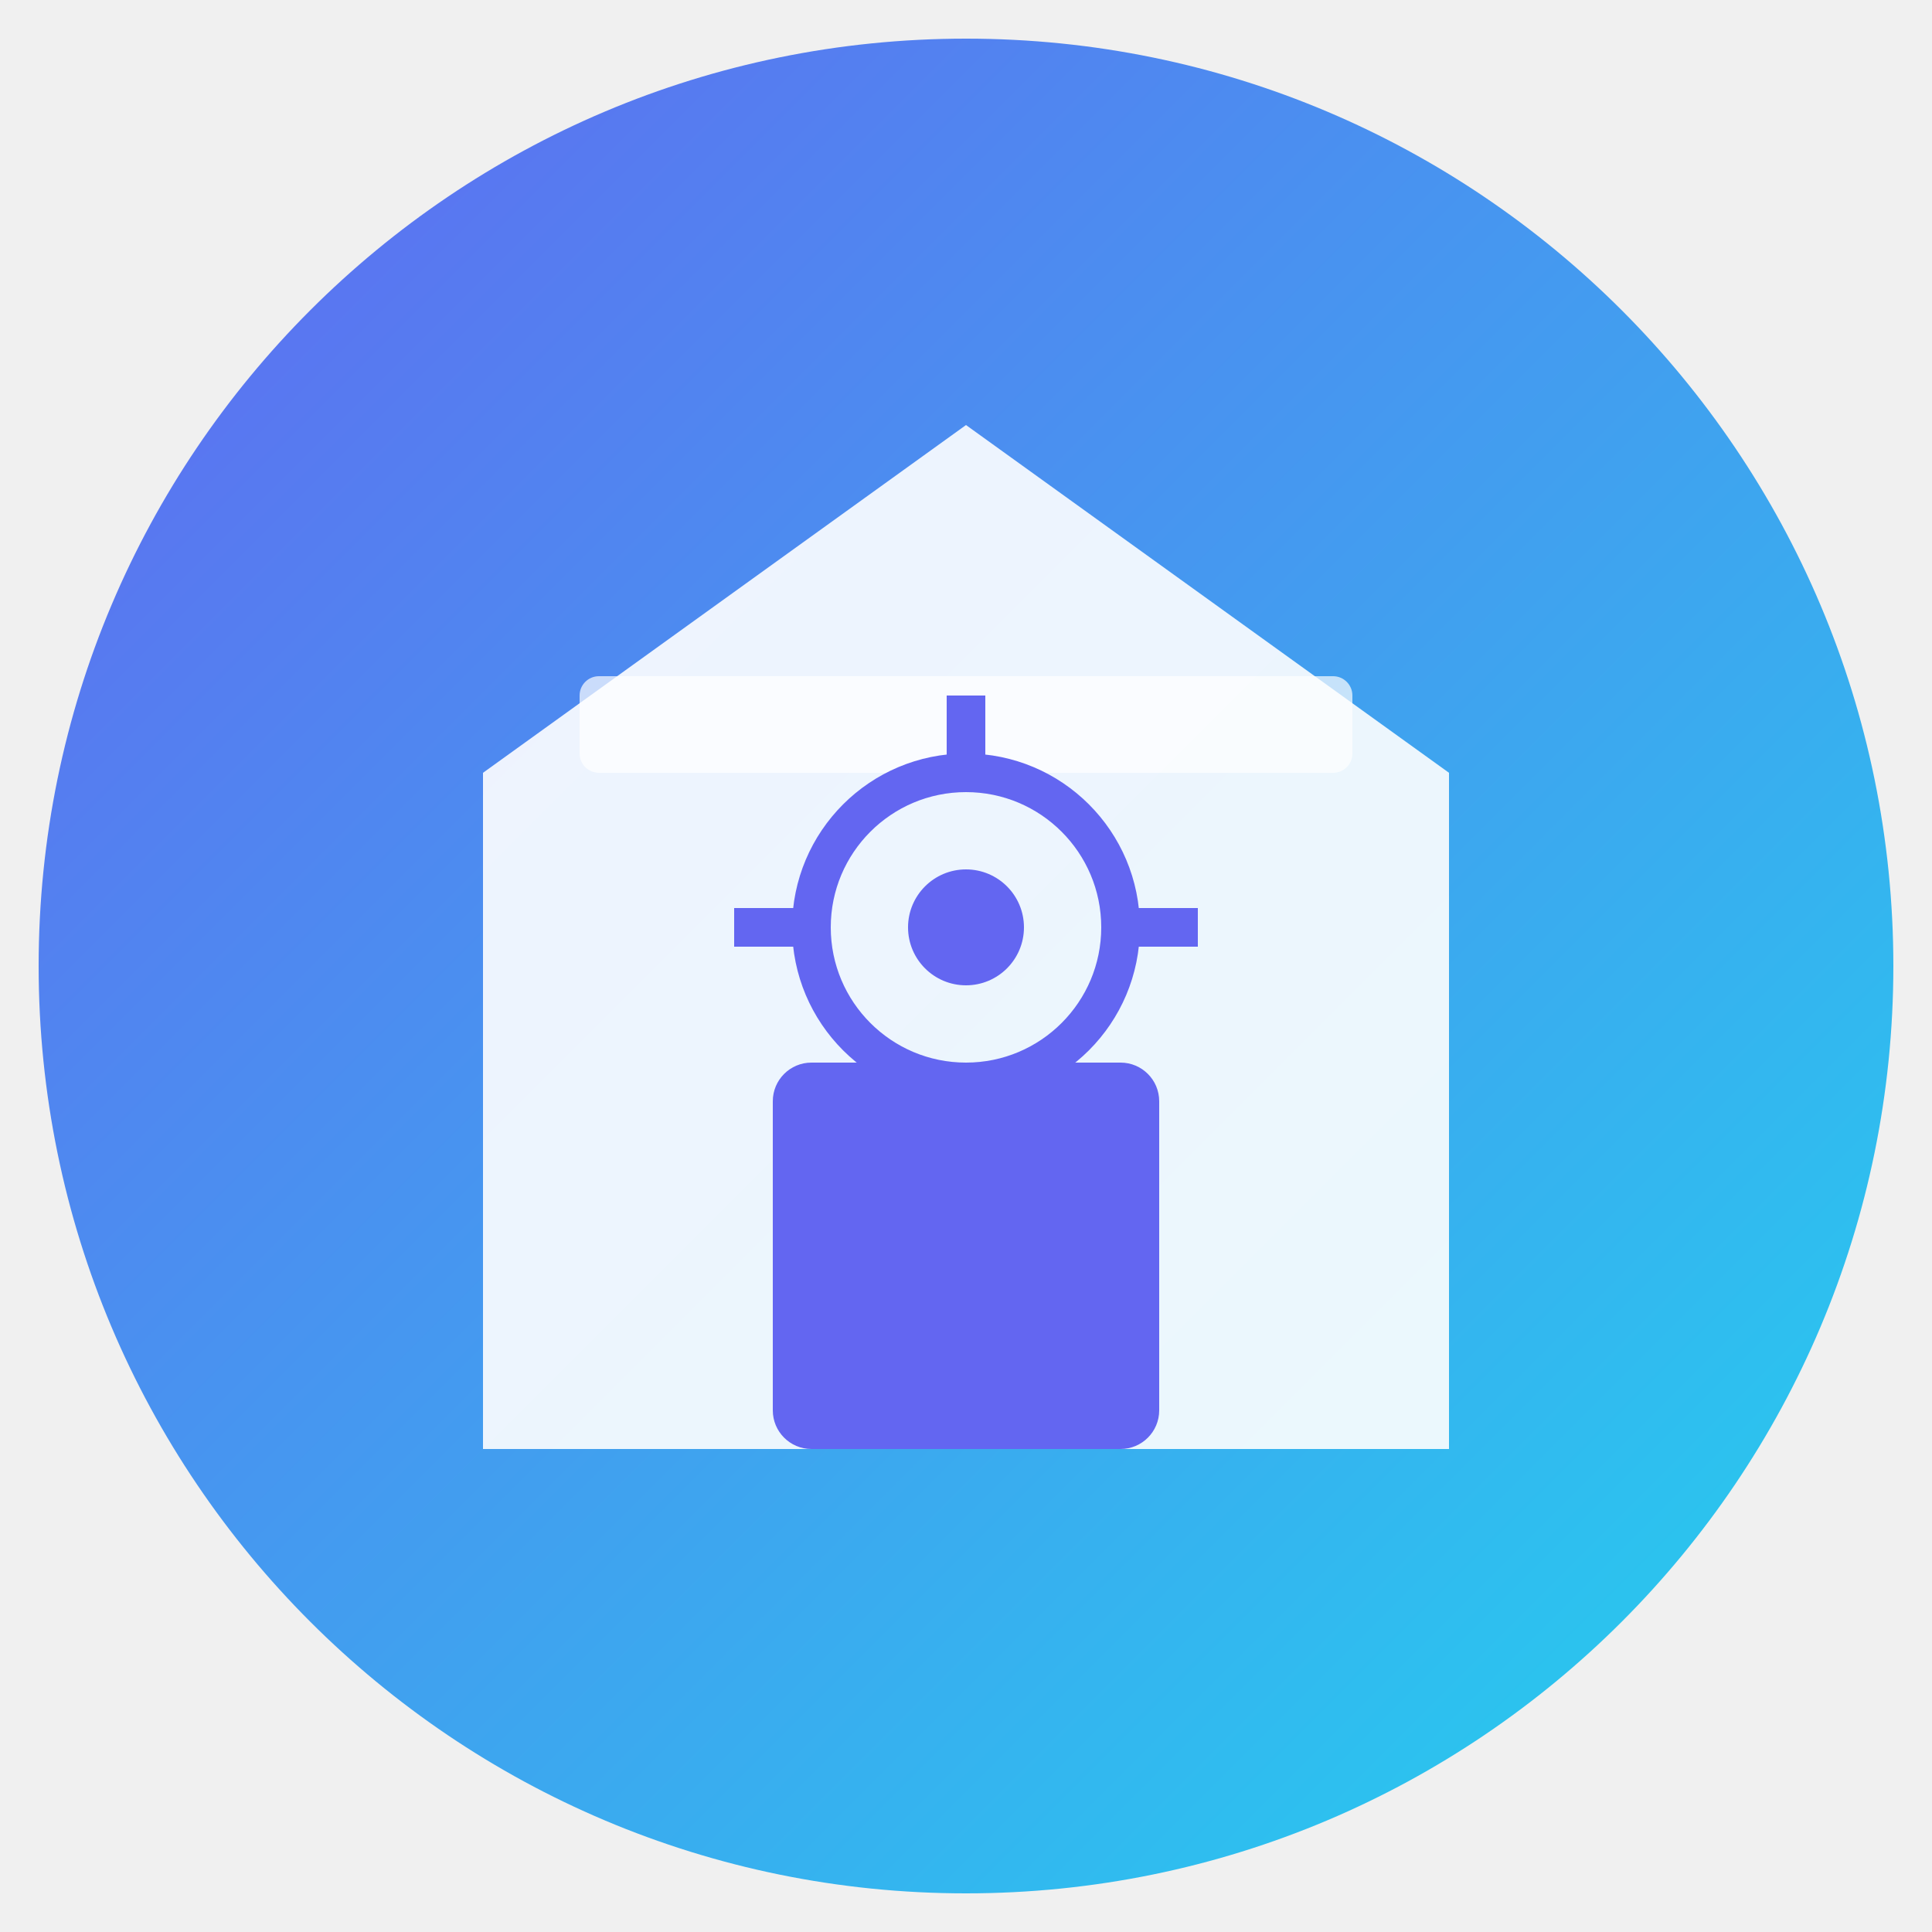
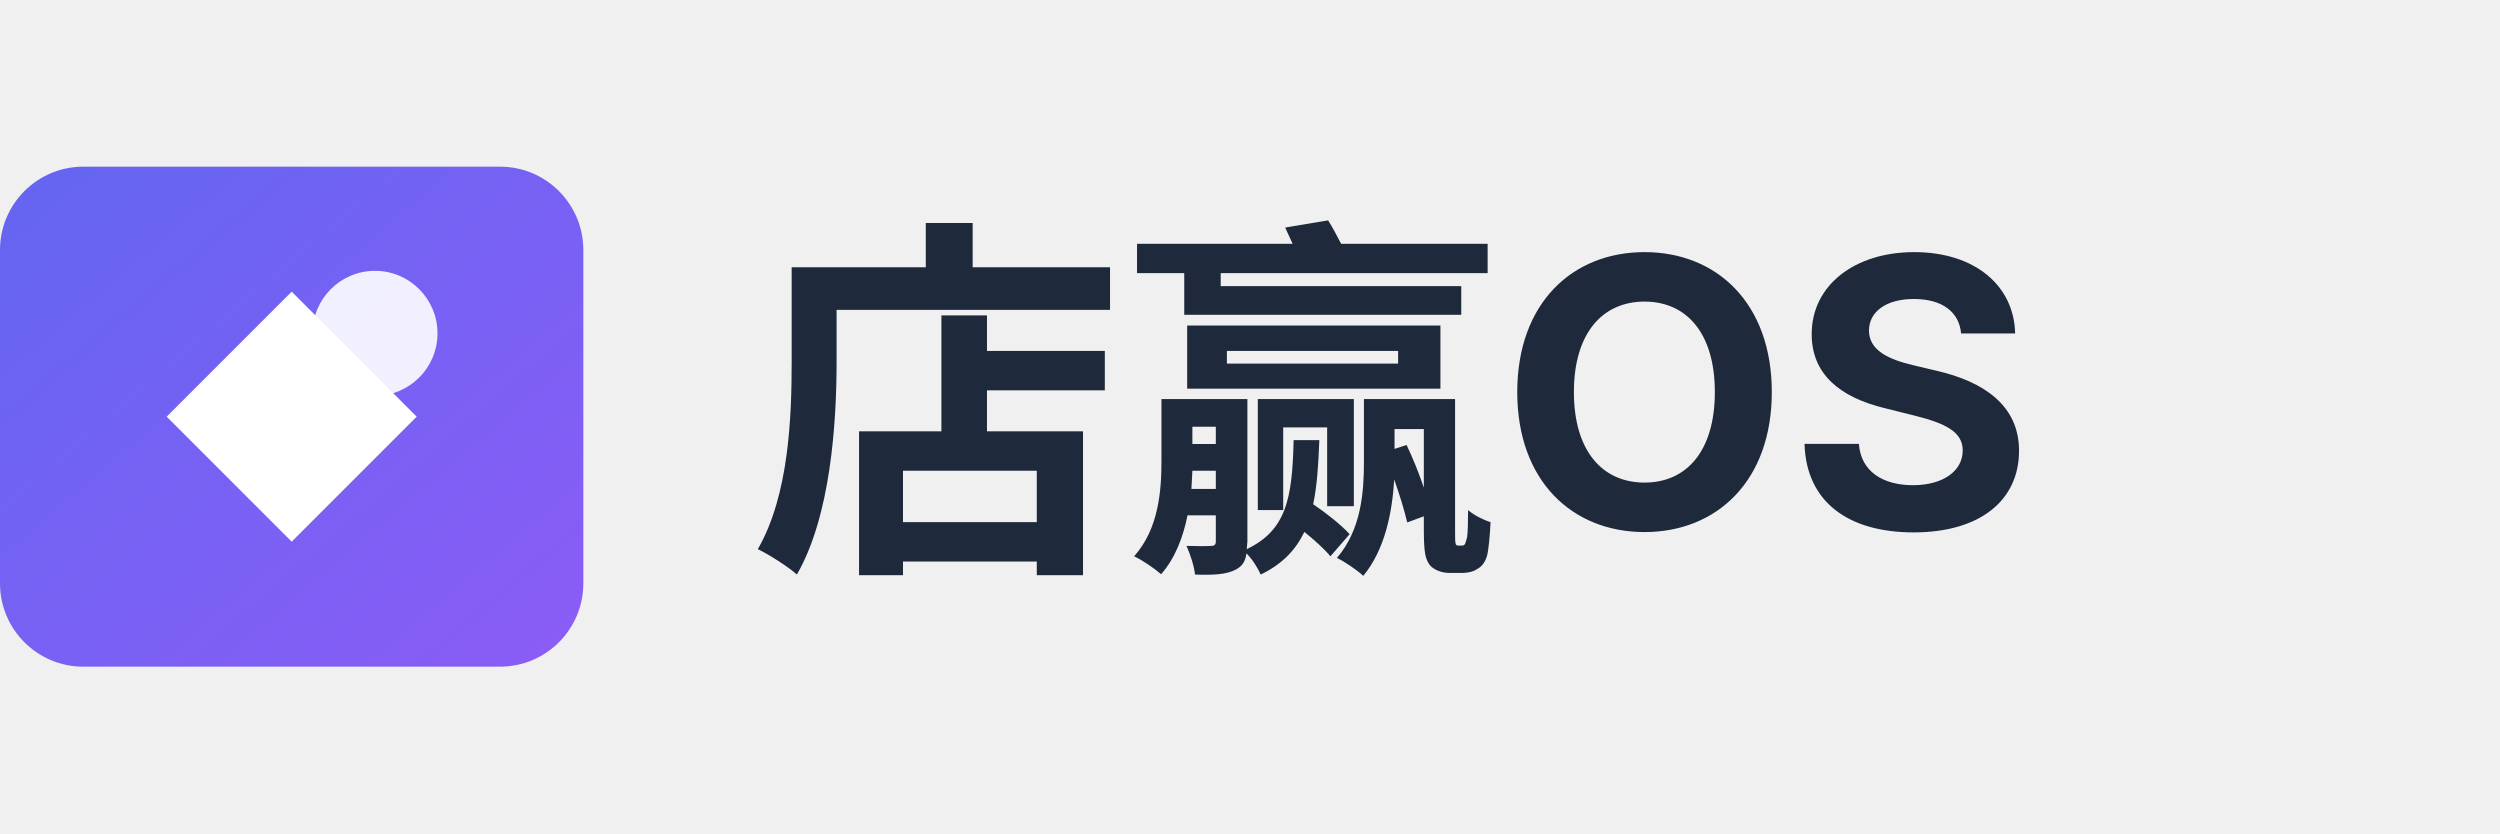
- <svg xmlns="http://www.w3.org/2000/svg" viewBox="0 0 100 100">
+ <svg xmlns="http://www.w3.org/2000/svg" viewBox="0 0 120 40">
  <defs>
-     <linearGradient id="grad1" x1="0%" y1="0%" x2="100%" y2="100%">
-       <stop offset="0%" style="stop-color:#6366f1;stop-opacity:1" />
-       <stop offset="100%" style="stop-color:#22d3ee;stop-opacity:1" />
+     <linearGradient id="logoGrad" x1="0%" y1="0%" x2="100%" y2="100%">
+       <stop offset="0%" style="stop-color:#6366F1" />
+       <stop offset="100%" style="stop-color:#8B5CF6" />
    </linearGradient>
  </defs>
-   <circle cx="50" cy="50" r="48" fill="url(#grad1)" />
-   <path d="M25 40 L50 22 L75 40 L75 75 L25 75 Z" fill="white" opacity="0.9" />
-   <rect x="40" y="55" width="20" height="20" fill="#6366f1" rx="2" />
-   <rect x="30" y="35" width="40" height="5" fill="white" opacity="0.7" rx="1" />
-   <circle cx="50" cy="48" r="8" fill="none" stroke="#6366f1" stroke-width="2" />
-   <circle cx="50" cy="48" r="3" fill="#6366f1" />
-   <line x1="50" y1="40" x2="50" y2="36" stroke="#6366f1" stroke-width="2" />
-   <line x1="50" y1="56" x2="50" y2="60" stroke="#6366f1" stroke-width="2" />
-   <line x1="42" y1="48" x2="38" y2="48" stroke="#6366f1" stroke-width="2" />
-   <line x1="58" y1="48" x2="62" y2="48" stroke="#6366f1" stroke-width="2" />
+   <rect x="0" y="8" width="28" height="24" rx="4" fill="url(#logoGrad)" />
+   <path d="M8 20 L14 14 L20 20 L14 26 Z" fill="white" />
+   <circle cx="18" cy="16" r="3" fill="white" opacity="0.9" />
+   <text x="36" y="26" font-family="system-ui, -apple-system, sans-serif" font-weight="700" font-size="18" fill="#1E293B">店赢OS</text>
</svg>
